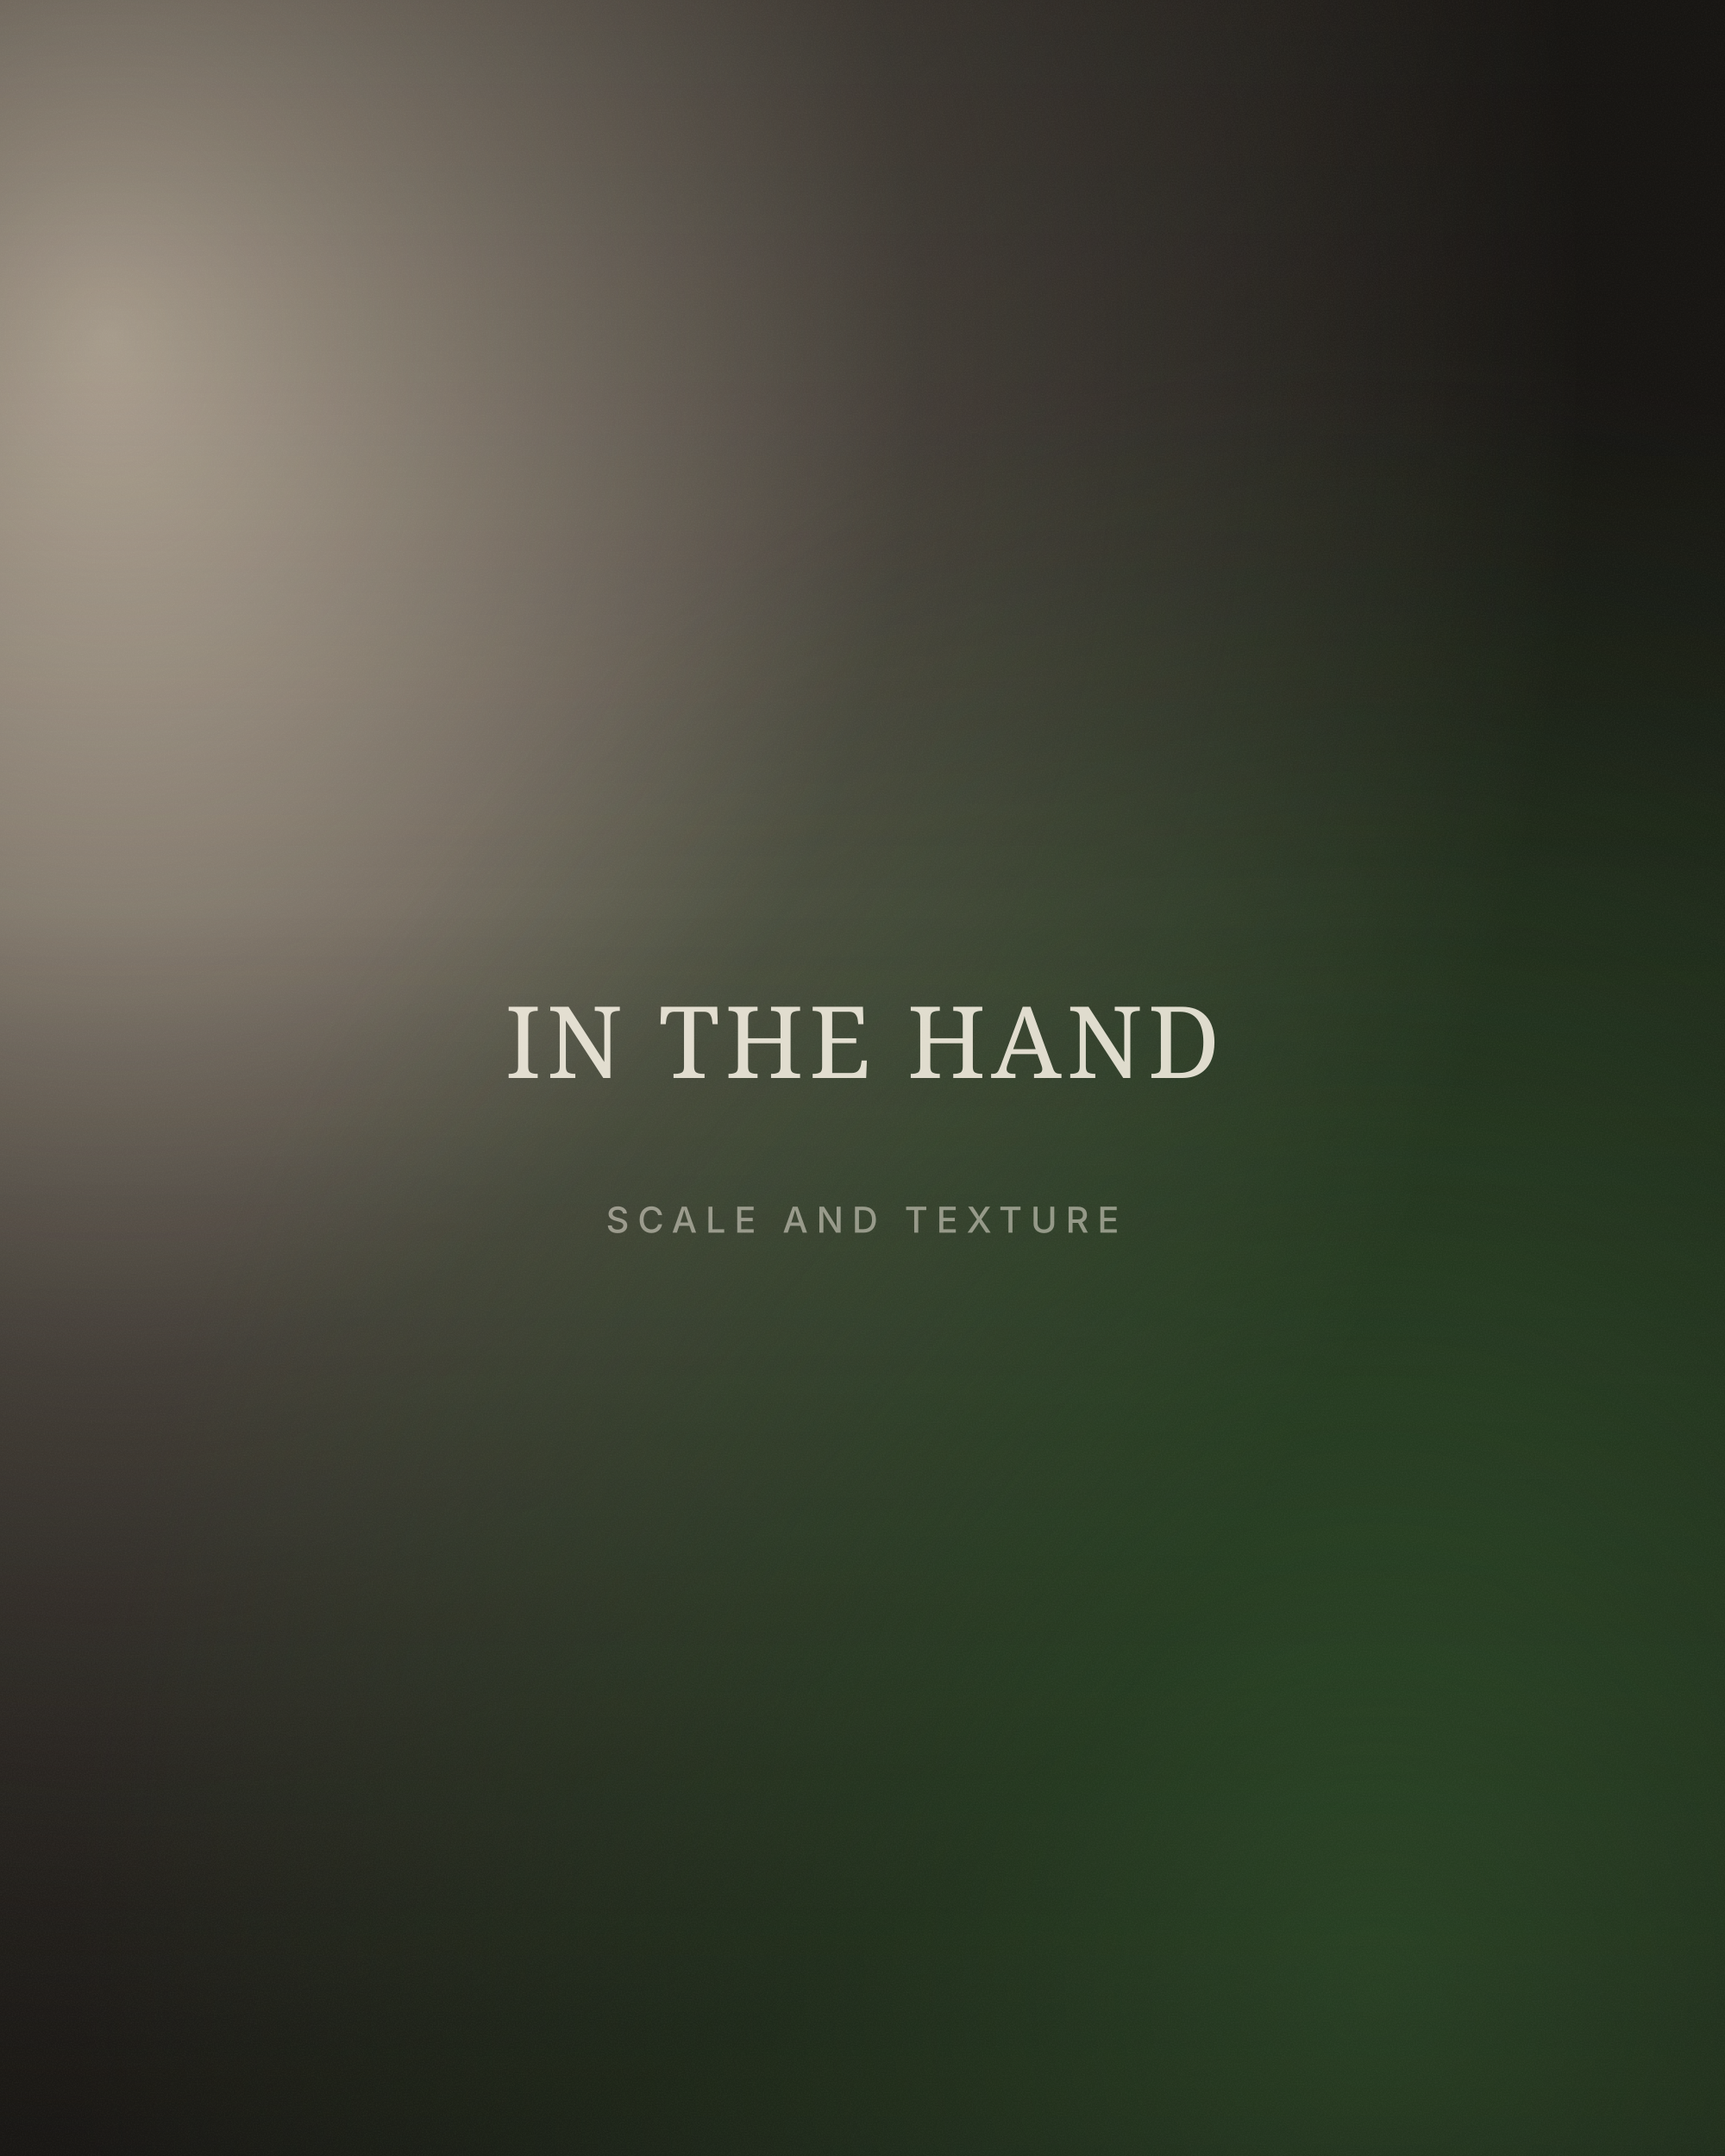
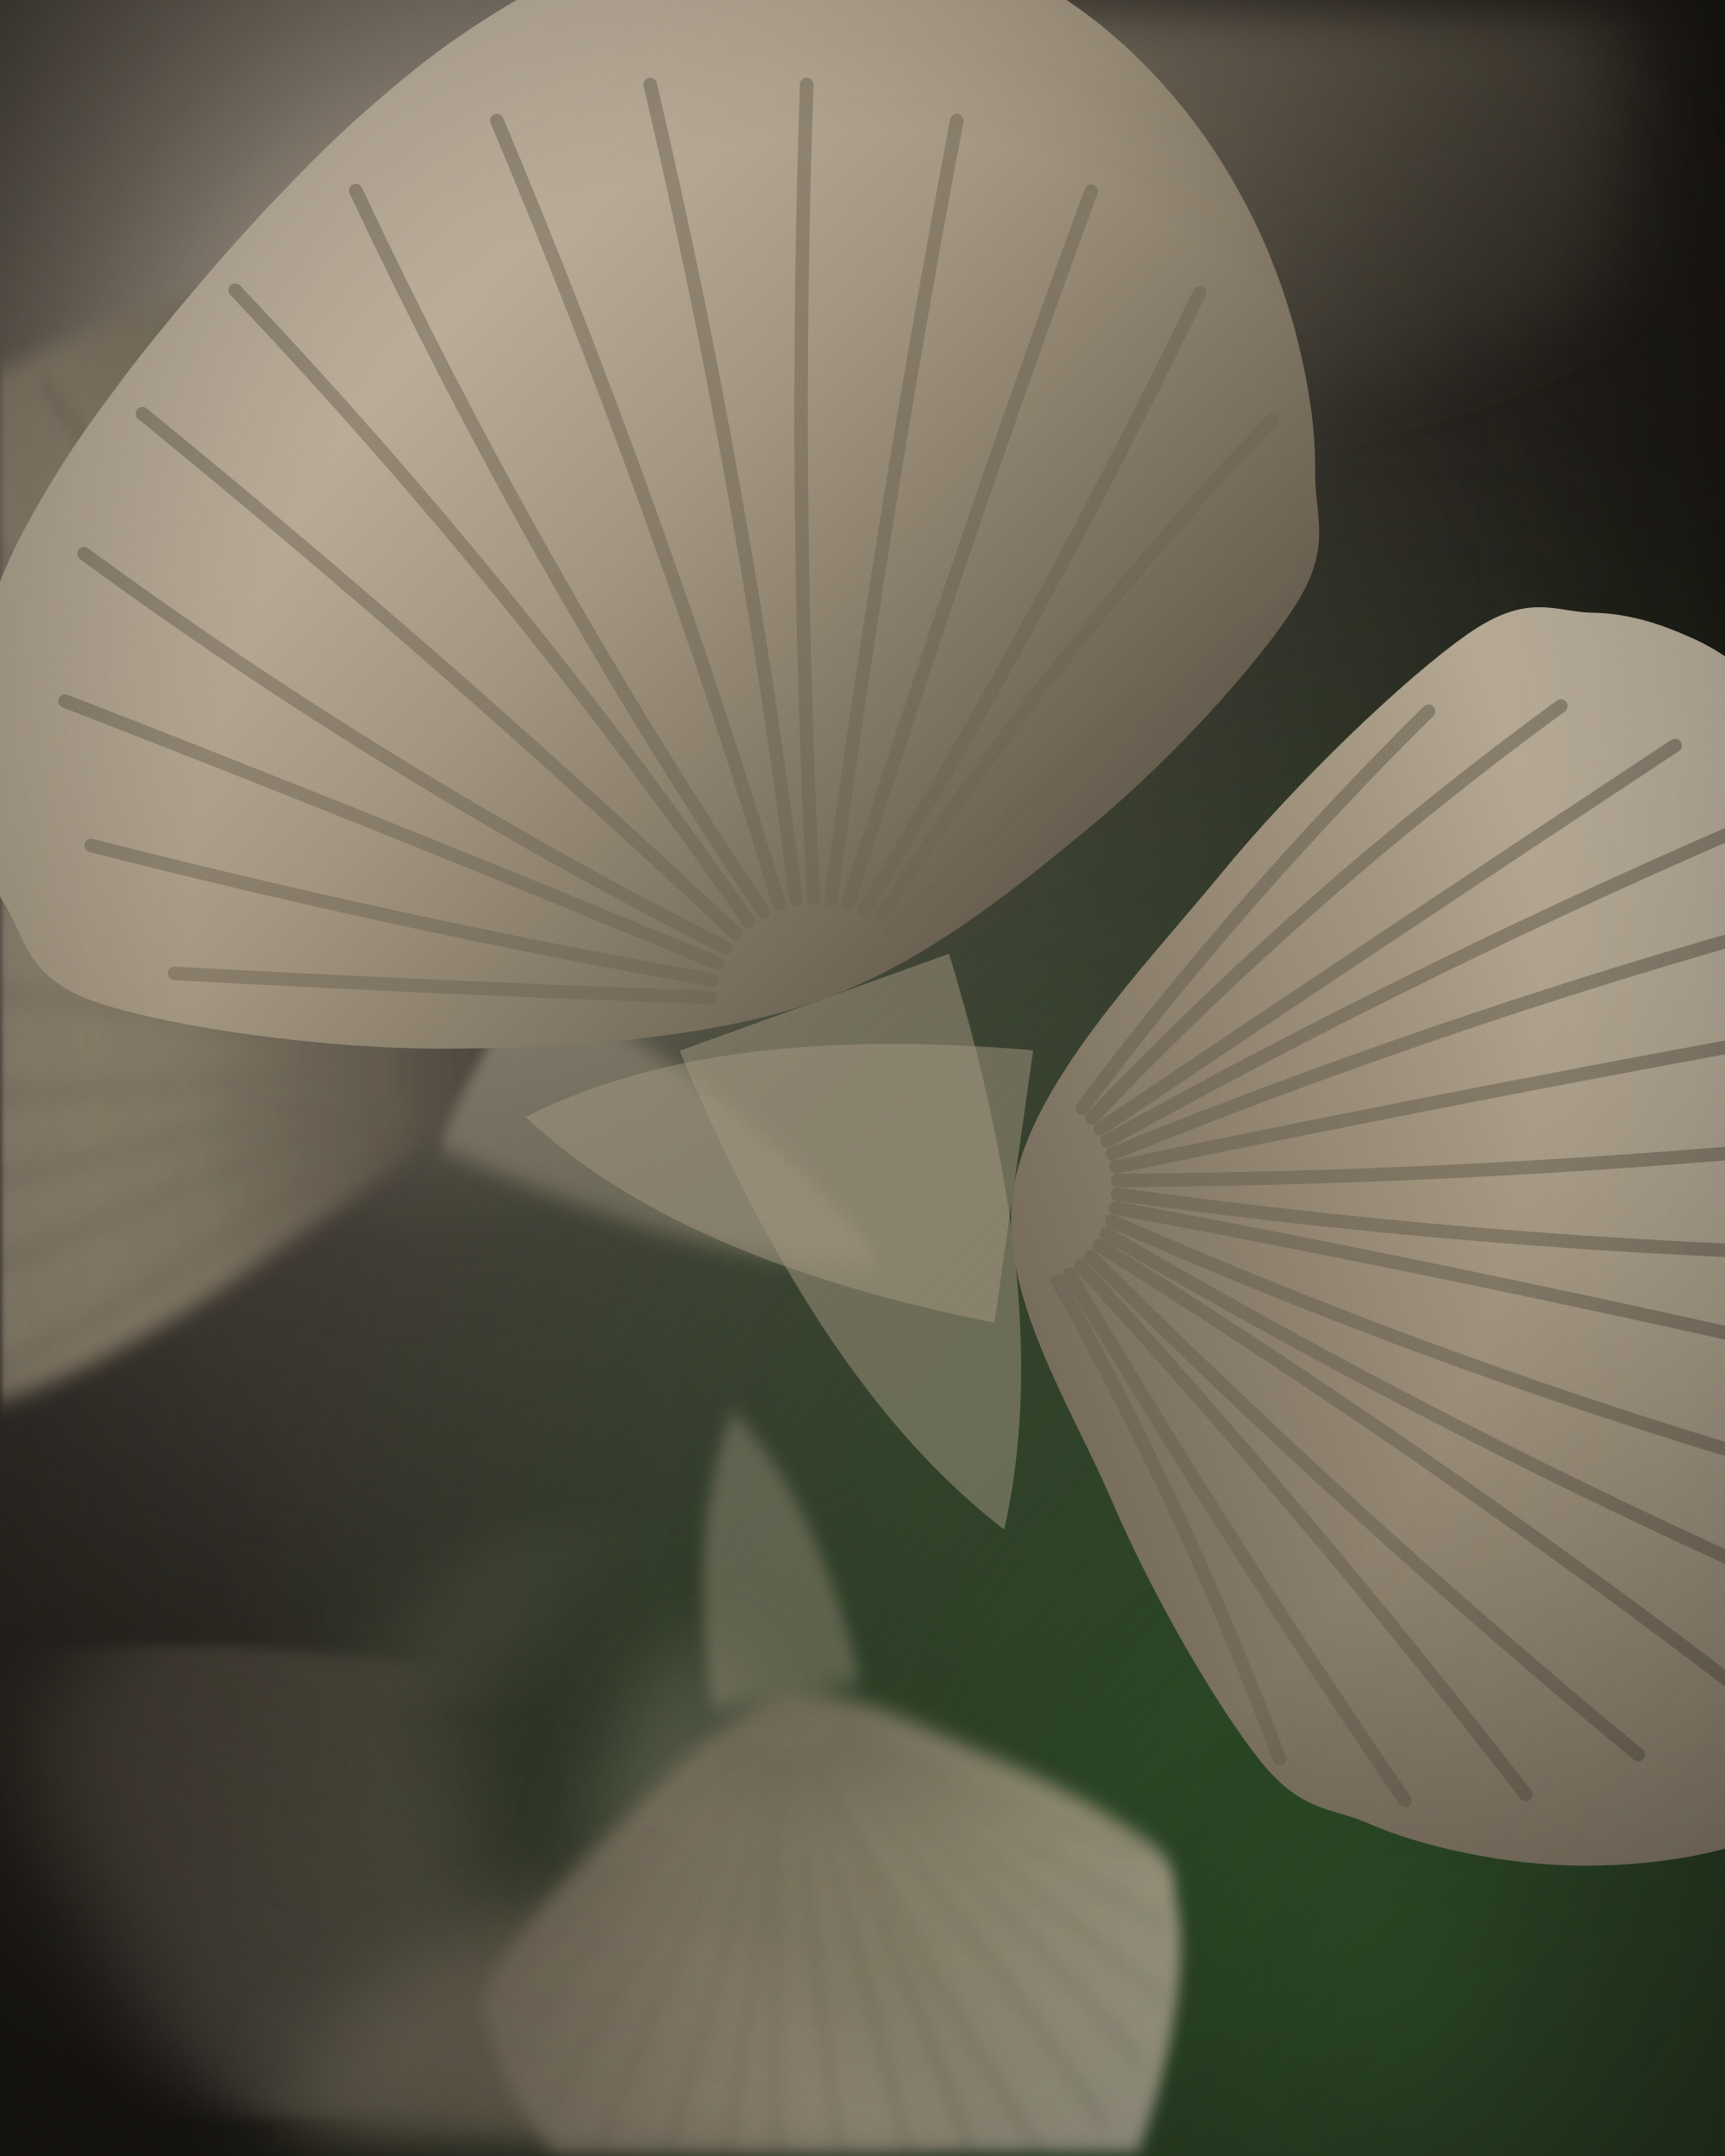
- <svg xmlns="http://www.w3.org/2000/svg" width="1400" height="1750" viewBox="0 0 1400 1750" role="img" aria-label="IN THE HAND — placeholder">
+ <svg xmlns="http://www.w3.org/2000/svg" width="1400" height="1750" viewBox="0 0 1400 1750" role="img" aria-label="A cluster held in the hand">
  <defs>
-     <radialGradient id="a5562" cx="6%" cy="16%" r="86%">
-       <stop offset="0%" stop-color="#D8C9B5" stop-opacity="0.95" />
-       <stop offset="55%" stop-color="#D8C9B5" stop-opacity="0.28" />
-       <stop offset="100%" stop-color="#D8C9B5" stop-opacity="0" />
+     <radialGradient id="key" cx="24%" cy="20%" r="78%">
+       <stop offset="0%" stop-color="#d8c9b5" stop-opacity="0.9" />
+       <stop offset="48%" stop-color="#d8c9b5" stop-opacity="0.22" />
+       <stop offset="100%" stop-color="#d8c9b5" stop-opacity="0" />
    </radialGradient>
-     <radialGradient id="b5562" cx="80%" cy="92%" r="76%">
-       <stop offset="0%" stop-color="#3F7D3A" stop-opacity="0.72" />
-       <stop offset="100%" stop-color="#3F7D3A" stop-opacity="0" />
+     <radialGradient id="fill" cx="82%" cy="92%" r="72%">
+       <stop offset="0%" stop-color="#3f7d3a" stop-opacity="0.6" />
+       <stop offset="100%" stop-color="#3f7d3a" stop-opacity="0" />
    </radialGradient>
-     <linearGradient id="v5562" x1="0" y1="0" x2="0" y2="1">
-       <stop offset="0%" stop-color="#14120F" stop-opacity="0.34" />
-       <stop offset="42%" stop-color="#14120F" stop-opacity="0" />
-       <stop offset="100%" stop-color="#14120F" stop-opacity="0.52" />
+     <radialGradient id="vig" cx="50%" cy="46%" r="72%">
+       <stop offset="55%" stop-color="#14120f" stop-opacity="0" />
+       <stop offset="100%" stop-color="#14120f" stop-opacity="0.55" />
+     </radialGradient>
+     <linearGradient id="cg0" x1="1" y1="0.24" x2="0.06" y2="0.86">
+       <stop offset="0%" stop-color="#e3d8c6" />
+       <stop offset="52%" stop-color="#a2957f" />
+       <stop offset="100%" stop-color="#6b6152" />
    </linearGradient>
-     <filter id="g5562" x="-4%" y="-4%" width="108%" height="108%">
-       <feTurbulence type="fractalNoise" baseFrequency="0.86" numOctaves="4" seed="33" />
+     <linearGradient id="cg1" x1="1" y1="0.24" x2="0.06" y2="0.86">
+       <stop offset="0%" stop-color="#d5c8b2" />
+       <stop offset="52%" stop-color="#948872" />
+       <stop offset="100%" stop-color="#2b2923" />
+     </linearGradient>
+     <linearGradient id="cg2" x1="1" y1="0.24" x2="0.06" y2="0.86">
+       <stop offset="0%" stop-color="#d8c9b5" />
+       <stop offset="52%" stop-color="#a2957f" />
+       <stop offset="100%" stop-color="#5c5446" />
+     </linearGradient>
+     <filter id="blur1" x="-12%" y="-12%" width="124%" height="124%">
+       <feGaussianBlur stdDeviation="7" />
+     </filter>
+     <filter id="blur2" x="-20%" y="-20%" width="140%" height="140%">
+       <feGaussianBlur stdDeviation="30.8" />
+     </filter>
+     <linearGradient id="sear" x1="0.9" y1="0.1" x2="0.1" y2="0.95">
+       <stop offset="0%" stop-color="#c6b83a" />
+       <stop offset="34%" stop-color="#c49a4e" />
+       <stop offset="100%" stop-color="#5e4526" />
+     </linearGradient>
+     <linearGradient id="bag" x1="0" y1="0" x2="1" y2="0.2">
+       <stop offset="0%" stop-color="#d8c9b5" stop-opacity="0.72" />
+       <stop offset="38%" stop-color="#a2957f" stop-opacity="0.5" />
+       <stop offset="100%" stop-color="#2b2923" stop-opacity="0.85" />
+     </linearGradient>
+     <filter id="noise">
+       <feTurbulence type="fractalNoise" baseFrequency="0.8" numOctaves="3" seed="18" />
      <feColorMatrix type="saturate" values="0" />
-       <feComponentTransfer>
-         <feFuncA type="linear" slope="0.07" />
-       </feComponentTransfer>
    </filter>
+     <pattern id="grain" width="180" height="180" patternUnits="userSpaceOnUse">
+       <rect width="180" height="180" filter="url(#noise)" />
+     </pattern>
  </defs>
-   <rect width="1400" height="1750" fill="#14120F" />
-   <rect width="1400" height="1750" fill="url(#a5562)" />
-   <rect width="1400" height="1750" fill="url(#b5562)" />
-   <rect width="1400" height="1750" fill="url(#v5562)" />
-   <rect width="1400" height="1750" filter="url(#g5562)" opacity="0.85" />
-   <text x="50%" y="875" text-anchor="middle" font-family="Fraunces, Georgia, serif" font-size="81" font-weight="500" fill="#F6F0E3" opacity="0.88" letter-spacing="4.05">IN THE HAND</text>
-   <text x="50%" y="1000.55" text-anchor="middle" font-family="Inter, system-ui, sans-serif" font-size="29" font-weight="500" fill="#F6F0E3" opacity="0.5" letter-spacing="6.96">SCALE AND TEXTURE</text>
+   <rect width="1400" height="1750" fill="#14120f" />
+   <rect width="1400" height="1750" fill="url(#key)" />
+   <rect width="1400" height="1750" fill="url(#fill)" />
+   <g transform="translate(345.9 1365.4)rotate(130)" opacity="0.3" filter="url(#blur2)">
+     <path d="M0 -40.5C-91.6 -36.4 -146.6 -20.2 -183.3 0C-146.6 20.2 -91.6 36.4 0 40.5Z" fill="#a2957f" opacity="0.5" />
+     <path d="M0 0C-1.2 -36.2 33.7 -71.3 54.1 -101.9C74.4 -132.5 103.6 -167.1 121.9 -183.5C140.2 -200 149.8 -196.7 163.8 -200.5C177.7 -204.3 191.6 -205.9 205.4 -206.3C219.2 -206.8 233.4 -205.7 246.7 -203.3C260 -200.8 273.4 -196.8 285.5 -191.4C297.5 -186 309 -179 318.8 -171C328.6 -162.9 337.3 -153.3 344.2 -143C351 -132.8 356.3 -121.2 359.9 -109.5C363.5 -97.8 365.2 -85.2 365.8 -73C366.3 -60.7 365 -48 363.2 -35.9C361.3 -23.7 358 -11.6 354.5 0C351.1 11.6 346.8 22.9 342.6 33.8C338.5 44.8 334 55.3 329.7 65.8C325.5 76.2 321.3 86.3 317 96.4C312.7 106.5 308.7 116.5 304.1 126.4C299.6 136.2 295.2 146.1 289.8 155.4C284.4 164.7 278.7 174.1 271.9 182.3C265 190.5 257.4 198.5 248.5 204.7C239.6 210.9 229.6 216.5 218.5 219.5C207.4 222.5 195.2 224.5 181.8 222.7C168.5 220.8 158.5 226.3 138.4 208.4C118.3 190.5 84.2 150 61.2 115.3C38.1 80.5 1.2 36.2 0 0Z" fill="url(#cg0)" />
+   </g>
+   <g transform="translate(963.8 332.4)rotate(-81.8)" opacity="0.5" filter="url(#blur2)">
+     <path d="M0 -60.7C-104 -54.6 -166.3 -30.4 -207.9 0C-166.3 30.4 -104 54.6 0 60.7Z" fill="#a2957f" opacity="0.5" />
+     <path d="M0 0C0.6 -60.5 30.1 -132.5 53.1 -187.9C76.1 -243.4 114.2 -305.8 138 -332.8C161.9 -359.8 177.6 -348.2 196.1 -349.9C214.7 -351.6 232.2 -347.4 249.3 -342.9C266.5 -338.4 282.7 -330.9 298.8 -323C314.9 -315.1 330.5 -305.6 346.2 -295.5C361.9 -285.4 377.5 -274.5 393.2 -262.6C408.9 -250.7 424.8 -238.1 440.3 -224.2C455.8 -210.4 471.6 -195.6 486.2 -179.3C500.7 -163 515.2 -145.4 527.4 -126.6C539.6 -107.7 551 -87.3 559.3 -66.2C567.6 -45.1 574.1 -22.4 577.1 0C580.1 22.4 580.3 45.9 577.3 68.3C574.2 90.6 567.7 113.3 558.7 134.1C549.6 154.8 537.1 175 523 192.9C508.9 210.8 491.8 227.2 474.1 241.5C456.5 255.8 436.7 268.1 417.2 278.6C397.7 289.2 377.1 297.7 357.1 304.8C337.2 312 317 317.4 297.4 321.6C277.9 325.7 258.7 328.7 239.8 329.8C220.9 330.9 202.5 331.6 183.9 328.1C165.3 324.5 150.4 334.2 128 308.7C105.6 283.2 70.8 226.6 49.5 175.2C28.2 123.7 -0.6 60.5 0 0Z" fill="url(#cg1)" />
+   </g>
+   <g transform="translate(533.3 1520.7)rotate(101.6)" opacity="0.7" filter="url(#blur2)">
+     <path d="M0 -60.8C-106.1 -54.7 -169.8 -30.4 -212.2 0C-169.8 30.4 -106.1 54.7 0 60.8Z" fill="#a2957f" opacity="0.5" />
+     <path d="M0 0C1.6 -46.2 51 -103.9 80.5 -147.2C110 -190.6 152.7 -239.3 177.1 -260.1C201.5 -280.9 211.8 -271.4 226.8 -272C241.9 -272.6 255 -268.3 267.3 -263.6C279.6 -258.9 290.4 -251.4 300.6 -243.7C310.9 -235.9 319.9 -226.6 328.9 -217.3C337.9 -207.9 346 -197.7 354.5 -187.5C362.9 -177.2 371.1 -166.6 379.5 -155.7C388 -144.7 396.6 -133.5 405.2 -121.7C413.7 -110 422.7 -97.8 430.9 -84.9C439.1 -72 447.5 -58.5 454.4 -44.3C461.3 -30.2 467.8 -15.2 472.3 0C476.7 15.2 480.1 31.3 481 46.9C481.8 62.6 480.9 78.9 477.5 94.1C474.2 109.4 468.4 124.6 460.8 138.5C453.1 152.3 442.9 165.5 431.5 177C420 188.5 406.3 198.8 392.2 207.4C378 216.1 362.2 223.2 346.6 229C330.9 234.7 314.4 238.8 298.3 241.8C282.3 244.8 266.1 246.4 250.2 246.7C234.3 247 219 246.7 203.2 243.6C187.4 240.5 177.4 247.2 155.4 228.2C133.4 209.3 97 168 71.1 130C45.2 92 -1.6 46.2 0 0Z" fill="url(#cg2)" />
+   </g>
+   <g transform="translate(638.5 1376.9)rotate(79.3)" opacity="0.8" filter="url(#blur1)">
+     <path d="M0 -61.3C-117.5 -55.2 -187.9 -30.7 -234.9 0C-187.9 30.7 -117.5 55.2 0 61.3Z" fill="#a2957f" opacity="0.5" />
+     <path d="M0 0C-0.4 -52.6 51 -110.9 80 -155.8C109.1 -200.7 150.3 -248.6 174.2 -269.2C198.1 -289.9 207.8 -278.9 223.4 -279.8C239.1 -280.7 253.4 -277.6 268.1 -274.6C282.9 -271.5 297.3 -266.8 312.1 -261.6C326.9 -256.4 341.9 -250.3 357.1 -243.2C372.3 -236.2 388 -228.4 403.2 -219.4C418.5 -210.3 434.2 -200.3 448.5 -188.9C462.9 -177.5 477.3 -164.8 489.5 -150.9C501.7 -136.9 513.1 -121.5 521.8 -105.4C530.5 -89.3 537.5 -71.7 541.6 -54.1C545.6 -36.6 547.2 -17.9 546.2 0C545.1 17.9 541.2 36.3 535.3 53.5C529.4 70.7 520.6 87.6 510.8 103.2C501 118.7 488.8 133.4 476.4 146.8C464 160.3 450 172.5 436.3 183.8C422.6 195 408.3 205.1 394.4 214.6C380.5 224 366.6 232.5 353 240.4C339.4 248.3 326.1 255.7 312.6 262C299.2 268.4 286.1 274.5 272.1 278.6C258.1 282.7 244.4 286.9 228.9 286.6C213.4 286.3 203.6 298 179.1 276.9C154.7 255.8 112 206.1 82.2 159.9C52.3 113.8 0.4 52.6 0 0Z" fill="url(#cg0)" />
+     <path d="M29 -42.1Q115.2 -140.2 176.3 -255.7" fill="none" stroke="#6b6152" stroke-width="6.6" stroke-linecap="round" opacity="0.3" />
+     <path d="M34.2 -38Q138.7 -150.7 239.7 -266.5" fill="none" stroke="#6b6152" stroke-width="6.6" stroke-linecap="round" opacity="0.3" />
+     <path d="M38.8 -33.3Q166.4 -145.7 296.9 -254.8" fill="none" stroke="#6b6152" stroke-width="6.6" stroke-linecap="round" opacity="0.3" />
+     <path d="M42.7 -28Q188.4 -138.2 347.6 -227.9" fill="none" stroke="#6b6152" stroke-width="6.6" stroke-linecap="round" opacity="0.3" />
+     <path d="M46 -22.3Q214.4 -113.5 390.4 -189.2" fill="none" stroke="#6b6152" stroke-width="6.6" stroke-linecap="round" opacity="0.3" />
+     <path d="M48.5 -16.2Q240.4 -66.2 423.8 -141.6" fill="none" stroke="#6b6152" stroke-width="6.6" stroke-linecap="round" opacity="0.3" />
+     <path d="M50.2 -9.8Q246.9 -56.9 446.8 -87.5" fill="none" stroke="#6b6152" stroke-width="6.6" stroke-linecap="round" opacity="0.3" />
+     <path d="M51 -3.3Q254.3 -24.2 458.5 -29.6" fill="none" stroke="#6b6152" stroke-width="6.6" stroke-linecap="round" opacity="0.3" />
+     <path d="M51 3.3Q254.3 23.5 458.5 29.6" fill="none" stroke="#6b6152" stroke-width="6.6" stroke-linecap="round" opacity="0.3" />
+     <path d="M50.2 9.8Q245.7 63.1 446.8 87.5" fill="none" stroke="#6b6152" stroke-width="6.6" stroke-linecap="round" opacity="0.3" />
+     <path d="M48.5 16.2Q238.5 71.9 423.8 141.6" fill="none" stroke="#6b6152" stroke-width="6.6" stroke-linecap="round" opacity="0.3" />
+     <path d="M46 22.3Q223.4 95 390.4 189.2" fill="none" stroke="#6b6152" stroke-width="6.6" stroke-linecap="round" opacity="0.3" />
+     <path d="M42.7 28Q193.3 130.8 347.6 227.9" fill="none" stroke="#6b6152" stroke-width="6.6" stroke-linecap="round" opacity="0.3" />
+     <path d="M38.8 33.3Q169 142.7 296.9 254.8" fill="none" stroke="#6b6152" stroke-width="6.6" stroke-linecap="round" opacity="0.3" />
+     <path d="M34.2 38Q131.2 157.4 239.7 266.5" fill="none" stroke="#6b6152" stroke-width="6.6" stroke-linecap="round" opacity="0.3" />
+     <path d="M29 42.1Q105.6 146.9 176.3 255.7" fill="none" stroke="#6b6152" stroke-width="6.6" stroke-linecap="round" opacity="0.3" />
+   </g>
+   <g transform="translate(391.9 860.3)rotate(-152.8)" opacity="0.9" filter="url(#blur1)">
+     <path d="M0 -79C-181.4 -71.1 -290.2 -39.5 -362.8 0C-290.2 39.5 -181.4 71.1 0 79Z" fill="#a2957f" opacity="0.5" />
+     <path d="M0 0C-2 -82.3 51.8 -162.1 86.6 -230.8C121.4 -299.5 174.6 -376 208.9 -412C243.1 -448.1 264.1 -439.1 292.3 -446.8C320.5 -454.6 349 -457.5 378.1 -458.7C407.3 -459.9 437.5 -458.4 467.2 -454.1C496.9 -449.7 527.5 -442.8 556.3 -432.7C585.1 -422.5 614.1 -409.3 639.9 -393.1C665.7 -376.8 690.4 -357.2 711 -335.3C731.5 -313.4 749.6 -288.1 763.1 -261.8C776.7 -235.5 786.5 -206.4 792.2 -177.4C797.9 -148.5 799.2 -117.8 797.5 -88.2C795.8 -58.6 789.7 -28.5 781.9 0C774.2 28.5 762.7 56.5 750.9 83.1C739 109.6 724.7 134.9 710.6 159.2C696.6 183.4 681.4 206.4 666.6 228.7C651.8 251 636.8 272.4 621.7 293.2C606.6 314.1 591.8 334.4 576 353.8C560.2 373.2 544.4 392.5 526.9 409.8C509.4 427.1 491.2 444.1 470.9 457.7C450.6 471.3 428.8 484 405 491.2C381.2 498.5 355.5 504.3 327.9 501.2C300.3 498.1 277.7 512.3 239.5 472.6C201.4 432.9 138.6 341.9 98.7 263.1C58.8 184.3 2 82.3 0 0Z" fill="url(#cg1)" />
+     <path d="M39.2 -66.6Q124.1 -255.1 247.7 -420.7" fill="none" stroke="#6b6152" stroke-width="10" stroke-linecap="round" opacity="0.4" />
+     <path d="M50.1 -58.9Q202.6 -249.5 366.4 -430.5" fill="none" stroke="#6b6152" stroke-width="10" stroke-linecap="round" opacity="0.4" />
+     <path d="M59.5 -49.4Q254.9 -236.2 474.6 -393.7" fill="none" stroke="#6b6152" stroke-width="10" stroke-linecap="round" opacity="0.4" />
+     <path d="M67.1 -38.4Q305.4 -201.2 566.6 -323.9" fill="none" stroke="#6b6152" stroke-width="10" stroke-linecap="round" opacity="0.4" />
+     <path d="M72.7 -26.2Q358.1 -118.7 636.8 -229.7" fill="none" stroke="#6b6152" stroke-width="10" stroke-linecap="round" opacity="0.4" />
+     <path d="M76.1 -13.3Q382.2 -44.8 680.7 -119" fill="none" stroke="#6b6152" stroke-width="10" stroke-linecap="round" opacity="0.4" />
+     <path d="M77.3 0Q386.5 -9.5 695.7 0" fill="none" stroke="#6b6152" stroke-width="10" stroke-linecap="round" opacity="0.4" />
+     <path d="M76.1 13.3Q375.2 84.7 680.7 119" fill="none" stroke="#6b6152" stroke-width="10" stroke-linecap="round" opacity="0.4" />
+     <path d="M72.7 26.2Q361.5 109.3 636.8 229.7" fill="none" stroke="#6b6152" stroke-width="10" stroke-linecap="round" opacity="0.4" />
+     <path d="M67.1 38.4Q308.1 196.4 566.6 323.9" fill="none" stroke="#6b6152" stroke-width="10" stroke-linecap="round" opacity="0.4" />
+     <path d="M59.5 49.4Q253.3 238.1 474.6 393.7" fill="none" stroke="#6b6152" stroke-width="10" stroke-linecap="round" opacity="0.4" />
+     <path d="M50.1 58.9Q224.4 230.9 366.4 430.5" fill="none" stroke="#6b6152" stroke-width="10" stroke-linecap="round" opacity="0.4" />
+     <path d="M39.2 66.6Q150.5 239.5 247.7 420.7" fill="none" stroke="#6b6152" stroke-width="10" stroke-linecap="round" opacity="0.4" />
+   </g>
+   <g transform="translate(660.9 813.5)rotate(-109.8)" opacity="1">
+     <path d="M0 -116.2C-227.5 -104.6 -364 -58.1 -454.9 0C-364 58.1 -227.5 104.6 0 116.2Z" fill="#a2957f" opacity="0.5" />
+     <path d="M0 0C1.4 -93.1 34.5 -206.7 67.2 -297.9C100 -389 157.8 -498 196.3 -546.9C234.8 -595.8 265.4 -584.5 298.4 -591.5C331.4 -598.6 364.1 -595.2 394.3 -589.1C424.5 -583 453.2 -570 479.5 -555.1C505.8 -540.2 529.8 -520.4 552.1 -499.8C574.4 -479.2 594.3 -455.5 613.4 -431.5C632.5 -407.6 649.6 -382 666.7 -356C683.7 -330 699.7 -303.3 715.5 -275.7C731.3 -248.2 746.9 -220 761.5 -190.6C776.2 -161.1 790.9 -130.8 803.5 -99C816 -67.3 828.2 -34.1 836.7 0C845.2 34.1 852.3 69.8 854.6 105.3C856.9 140.8 856.3 177.7 850.5 212.9C844.7 248 834.7 283.6 819.9 316C805.2 348.4 785.4 379.8 762.2 407C739 434.1 710.7 458.9 680.7 478.9C650.8 498.9 616.6 515.3 582.4 527.2C548.3 539.2 511.4 546.9 475.8 550.8C440.1 554.7 403.5 554.4 368.6 550.6C333.6 546.8 299.2 540.2 266.3 527.9C233.4 515.6 205.7 521.3 171.1 476.8C136.6 432.3 87.4 340.4 58.9 261C30.4 181.5 -1.4 93.1 0 0Z" fill="url(#cg2)" />
+     <path d="M32.2 -78.1Q113.2 -280.1 197.9 -480.6" fill="none" stroke="#6b6152" stroke-width="11" stroke-linecap="round" opacity="0.5" />
+     <path d="M44.8 -71.6Q173.6 -295.4 318.5 -509" fill="none" stroke="#6b6152" stroke-width="11" stroke-linecap="round" opacity="0.5" />
+     <path d="M56.2 -63.1Q248.7 -273.9 436 -489.4" fill="none" stroke="#6b6152" stroke-width="11" stroke-linecap="round" opacity="0.5" />
+     <path d="M66 -52.8Q289 -263.2 543.3 -434.4" fill="none" stroke="#6b6152" stroke-width="11" stroke-linecap="round" opacity="0.5" />
+     <path d="M73.9 -40.9Q359.5 -186.2 634.1 -351.2" fill="none" stroke="#6b6152" stroke-width="11" stroke-linecap="round" opacity="0.5" />
+     <path d="M79.8 -28Q399.7 -113.4 703 -246.5" fill="none" stroke="#6b6152" stroke-width="11" stroke-linecap="round" opacity="0.5" />
+     <path d="M83.3 -14.2Q410.4 -95.5 746 -127" fill="none" stroke="#6b6152" stroke-width="11" stroke-linecap="round" opacity="0.5" />
+     <path d="M84.5 0Q422.6 17.9 760.6 0" fill="none" stroke="#6b6152" stroke-width="11" stroke-linecap="round" opacity="0.5" />
+     <path d="M83.3 14.2Q411.6 88.3 746 127" fill="none" stroke="#6b6152" stroke-width="11" stroke-linecap="round" opacity="0.5" />
+     <path d="M79.8 28Q396 124 703 246.5" fill="none" stroke="#6b6152" stroke-width="11" stroke-linecap="round" opacity="0.5" />
+     <path d="M73.9 40.9Q358.2 188.5 634.1 351.2" fill="none" stroke="#6b6152" stroke-width="11" stroke-linecap="round" opacity="0.5" />
+     <path d="M66 52.8Q309.1 238.1 543.3 434.4" fill="none" stroke="#6b6152" stroke-width="11" stroke-linecap="round" opacity="0.5" />
+     <path d="M56.2 63.1Q236.1 285.2 436 489.4" fill="none" stroke="#6b6152" stroke-width="11" stroke-linecap="round" opacity="0.5" />
+     <path d="M44.8 71.6Q203 277 318.5 509" fill="none" stroke="#6b6152" stroke-width="11" stroke-linecap="round" opacity="0.5" />
+     <path d="M32.2 78.1Q123.5 275.9 197.9 480.6" fill="none" stroke="#6b6152" stroke-width="11" stroke-linecap="round" opacity="0.5" />
+   </g>
+   <g transform="translate(822.8 963.1)rotate(8.1)" opacity="1">
+     <path d="M0 -111.7C-200.2 -100.5 -320.3 -55.9 -400.3 0C-320.3 55.9 -200.2 100.5 0 111.7Z" fill="#a2957f" opacity="0.5" />
+     <path d="M0 0C2.7 -85.9 80.3 -192.2 130.5 -274.7C180.6 -357.2 255.9 -453.1 300.8 -495.2C345.6 -537.3 369 -523.4 399.4 -527.3C429.9 -531.1 457.8 -525.5 483.4 -518C509 -510.5 531.9 -497.1 552.8 -482.4C573.6 -467.6 591.7 -448.9 608.4 -429.8C625.2 -410.6 639.5 -389.1 653.4 -367.6C667.4 -346.1 679.6 -323.5 692.1 -300.8C704.6 -278.1 716.5 -255 728.6 -231.4C740.8 -207.8 753.1 -183.9 765.2 -159.1C777.2 -134.3 789.8 -108.9 800.9 -82.4C812 -55.9 823.3 -28.3 831.7 0C840.2 28.3 847.9 58 851.6 87.6C855.3 117.2 857 148 854.1 177.6C851.2 207.1 844.9 237.3 834.3 264.9C823.6 292.6 808.7 319.7 790.4 343.5C772.1 367.3 749.2 389.3 724.4 407.6C699.6 425.8 670.8 441.3 641.5 453.1C612.2 465 580.1 473.4 548.5 478.6C516.9 483.9 484.1 485.8 452.1 484.5C420.2 483.2 388.4 479.7 356.8 471C325.2 462.3 302.9 470.5 262.5 432.2C222.1 393.8 158.1 312.9 114.4 240.8C70.6 168.8 -2.7 85.9 0 0Z" fill="url(#cg0)" />
+     <path d="M45.9 -70.7Q149.2 -258.6 278.9 -429.4" fill="none" stroke="#6b6152" stroke-width="11" stroke-linecap="round" opacity="0.6" />
+     <path d="M54.8 -64Q202.4 -271.2 384.6 -448.7" fill="none" stroke="#6b6152" stroke-width="11" stroke-linecap="round" opacity="0.6" />
+     <path d="M62.8 -56.2Q271 -244.1 480.9 -430" fill="none" stroke="#6b6152" stroke-width="11" stroke-linecap="round" opacity="0.6" />
+     <path d="M69.7 -47.4Q309.5 -229.2 566.8 -385.2" fill="none" stroke="#6b6152" stroke-width="11" stroke-linecap="round" opacity="0.6" />
+     <path d="M75.4 -37.7Q348.7 -196.4 639.5 -320.2" fill="none" stroke="#6b6152" stroke-width="11" stroke-linecap="round" opacity="0.6" />
+     <path d="M79.7 -27.4Q386.5 -138.3 696.6 -239.9" fill="none" stroke="#6b6152" stroke-width="11" stroke-linecap="round" opacity="0.6" />
+     <path d="M82.6 -16.7Q412.6 -65.8 735.9 -148.4" fill="none" stroke="#6b6152" stroke-width="11" stroke-linecap="round" opacity="0.6" />
+     <path d="M84.1 -5.6Q421.4 -6.6 755.9 -50.2" fill="none" stroke="#6b6152" stroke-width="11" stroke-linecap="round" opacity="0.6" />
+     <path d="M84.1 5.6Q420.5 20.1 755.9 50.2" fill="none" stroke="#6b6152" stroke-width="11" stroke-linecap="round" opacity="0.6" />
+     <path d="M82.6 16.7Q404.3 107 735.9 148.4" fill="none" stroke="#6b6152" stroke-width="11" stroke-linecap="round" opacity="0.6" />
+     <path d="M79.7 27.4Q381.9 151.7 696.6 239.9" fill="none" stroke="#6b6152" stroke-width="11" stroke-linecap="round" opacity="0.6" />
+     <path d="M75.4 37.7Q364 165.9 639.5 320.2" fill="none" stroke="#6b6152" stroke-width="11" stroke-linecap="round" opacity="0.6" />
+     <path d="M69.7 47.4Q310.3 227.9 566.8 385.2" fill="none" stroke="#6b6152" stroke-width="11" stroke-linecap="round" opacity="0.6" />
+     <path d="M62.8 56.2Q279.6 234.4 480.9 430" fill="none" stroke="#6b6152" stroke-width="11" stroke-linecap="round" opacity="0.6" />
+     <path d="M54.8 64Q213.2 261.9 384.6 448.7" fill="none" stroke="#6b6152" stroke-width="11" stroke-linecap="round" opacity="0.6" />
+     <path d="M45.9 70.7Q176.1 241.1 278.9 429.4" fill="none" stroke="#6b6152" stroke-width="11" stroke-linecap="round" opacity="0.6" />
+   </g>
+   <rect width="1400" height="1750" fill="url(#vig)" />
+   <rect width="1400" height="1750" fill="url(#grain)" opacity="0.07" style="mix-blend-mode:overlay" />
</svg>
